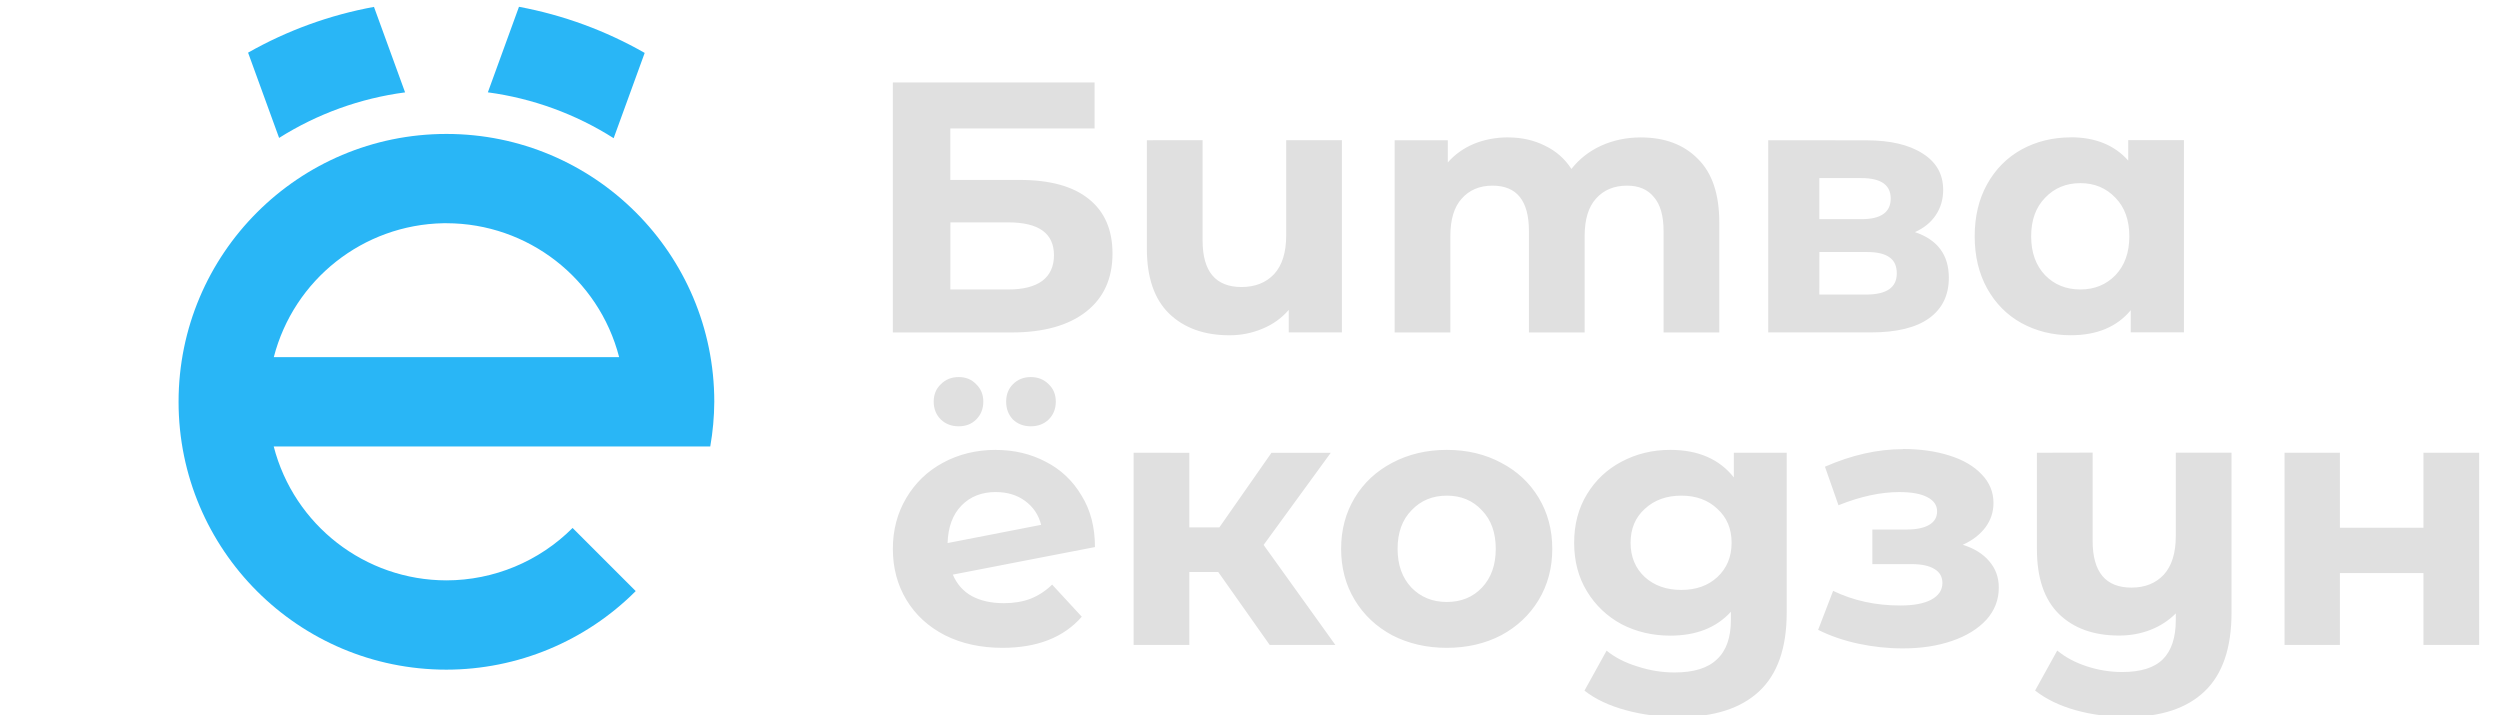
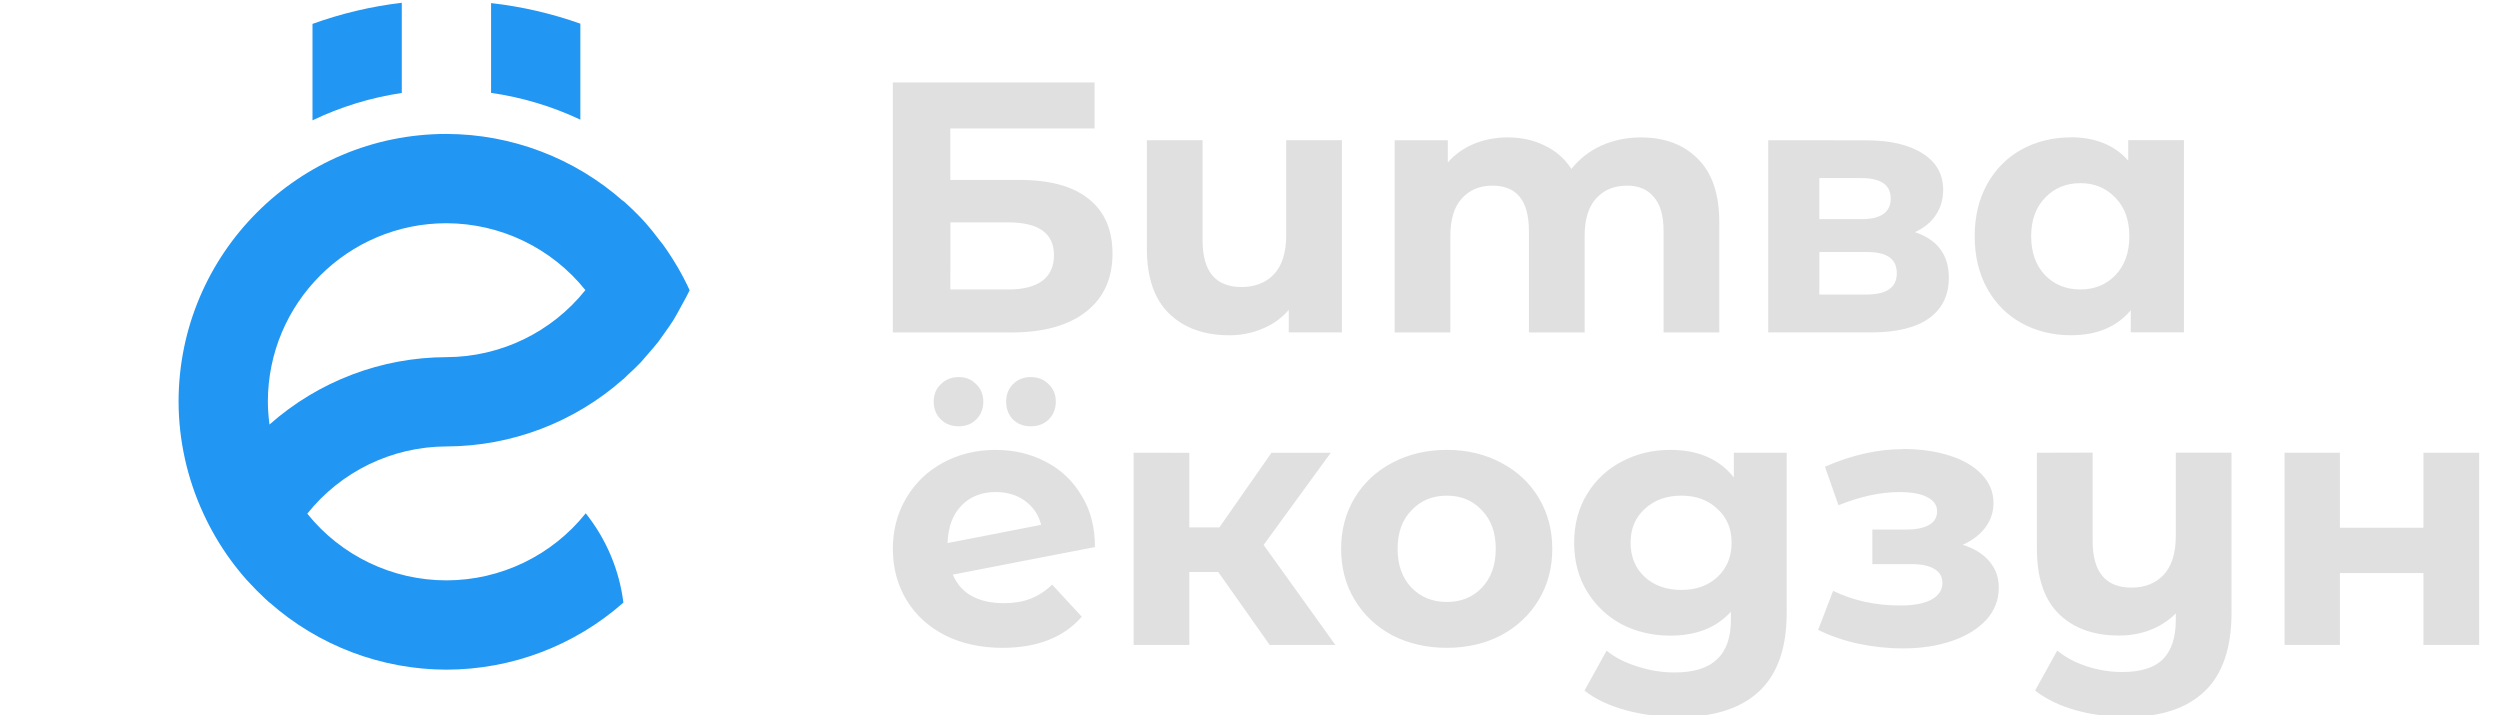
<svg xmlns="http://www.w3.org/2000/svg" width="56" height="16" viewBox="0 0 56 16" version="1.1" id="svg8">
  <defs id="defs2" />
  <g id="layer1" transform="translate(0,-292.7667)">
-     <path style="fill:#29b6f6;fill-opacity:1;stroke:none;stroke-width:2;stroke-linejoin:round;stroke-miterlimit:4;stroke-dasharray:none;stroke-opacity:0.525" d="m 11.625,292.919 -0.697,1.916 a 7,7 0 0 1 2.818,1.027 l 0.695,-1.91 A 9,9 0 0 0 11.625,292.919 Z m -3.248,0.002 a 9,9 0 0 0 -2.82,1.025 l 0.695,1.91 a 7,7 0 0 1 2.822,-1.02 z M 10,295.767 a 6,6 0 0 0 -6,6 6,6 0 0 0 6,6 6,6 0 0 0 4.24,-1.76 l -1.414,-1.414 A 4,4 0 0 1 10,305.767 a 4,4 0 0 1 -3.869,-3 H 15 15.91 a 6,6 0 0 0 0.09,-1 6,6 0 0 0 -6,-6 z m -0.066,2 a 4,4 0 0 1 0.066,0 4,4 0 0 1 3.869,3 H 6.133 a 4,4 0 0 1 3.801,-3 z" id="path1073" />
    <path style="font-style:normal;font-variant:normal;font-weight:bold;font-stretch:normal;font-size:8px;line-height:1.25;font-family:'Montserrat Alternates';-inkscape-font-specification:'Montserrat Alternates Bold';letter-spacing:0px;word-spacing:0px;fill:#e0e0e0;fill-opacity:1;stroke:none" d="m 20,294.614 v 5.6 h 2.656 c 0.72,0 1.277,-0.156 1.672,-0.465 0.395,-0.309 0.592,-0.743 0.592,-1.303 0,-0.533 -0.178,-0.942 -0.535,-1.225 -0.352,-0.283 -0.868,-0.424 -1.545,-0.424 h -1.553 v -1.152 h 3.232 v -1.031 z m 13.783,1.23 c -0.277,0 -0.533,0.049 -0.768,0.145 -0.229,0.096 -0.424,0.235 -0.584,0.416 v -0.496 h -1.191 v 4.305 h 1.248 v -2.16 c 0,-0.373 0.085,-0.653 0.256,-0.84 0.171,-0.192 0.4,-0.289 0.688,-0.289 0.544,0 0.816,0.338 0.816,1.016 v 2.273 h 1.248 v -2.16 c 0,-0.373 0.085,-0.653 0.256,-0.84 0.171,-0.192 0.402,-0.289 0.695,-0.289 0.261,0 0.461,0.085 0.6,0.256 0.144,0.165 0.217,0.418 0.217,0.76 v 2.273 h 1.248 v -2.465 c 0,-0.635 -0.16,-1.109 -0.48,-1.424 -0.315,-0.32 -0.741,-0.48 -1.279,-0.48 -0.32,0 -0.617,0.063 -0.889,0.186 -0.267,0.123 -0.488,0.296 -0.664,0.52 -0.149,-0.229 -0.346,-0.402 -0.592,-0.52 -0.245,-0.123 -0.52,-0.186 -0.824,-0.186 z m 12.602,0 c -0.405,0 -0.775,0.092 -1.105,0.273 -0.325,0.181 -0.581,0.439 -0.768,0.775 -0.187,0.336 -0.279,0.725 -0.279,1.168 0,0.443 0.093,0.832 0.279,1.168 0.187,0.336 0.442,0.594 0.768,0.775 0.331,0.181 0.7,0.273 1.105,0.273 0.587,0 1.034,-0.187 1.344,-0.561 v 0.496 h 1.191 v -4.305 h -1.248 v 0.457 c -0.309,-0.347 -0.738,-0.521 -1.287,-0.521 z m -20.695,0.064 v 2.432 c 0,0.64 0.165,1.124 0.496,1.449 0.336,0.325 0.788,0.488 1.354,0.488 0.261,0 0.505,-0.049 0.734,-0.145 0.235,-0.096 0.434,-0.237 0.594,-0.424 v 0.504 h 1.191 v -4.305 h -1.248 v 2.129 c 0,0.384 -0.09,0.674 -0.271,0.871 -0.181,0.192 -0.425,0.289 -0.729,0.289 -0.581,0 -0.873,-0.348 -0.873,-1.041 v -2.248 z m 13.918,0 v 4.305 h 2.295 c 0.581,0 1.019,-0.107 1.312,-0.32 0.293,-0.213 0.439,-0.515 0.439,-0.904 0,-0.512 -0.253,-0.853 -0.76,-1.023 0.203,-0.091 0.358,-0.217 0.465,-0.377 0.112,-0.165 0.168,-0.355 0.168,-0.568 0,-0.352 -0.153,-0.622 -0.457,-0.814 -0.304,-0.197 -0.725,-0.297 -1.264,-0.297 z m 1.145,0.848 h 0.943 c 0.437,0 0.656,0.153 0.656,0.457 0,0.309 -0.219,0.463 -0.656,0.463 h -0.943 z m 5.848,0.113 c 0.315,0 0.577,0.109 0.785,0.328 0.208,0.213 0.311,0.501 0.311,0.863 0,0.363 -0.103,0.652 -0.311,0.871 -0.208,0.213 -0.47,0.32 -0.785,0.32 -0.32,0 -0.583,-0.107 -0.791,-0.32 -0.208,-0.219 -0.312,-0.508 -0.312,-0.871 0,-0.363 0.104,-0.65 0.312,-0.863 0.208,-0.219 0.471,-0.328 0.791,-0.328 z m -25.312,0.879 h 1.297 c 0.683,0 1.023,0.246 1.023,0.736 0,0.251 -0.088,0.443 -0.264,0.576 -0.176,0.128 -0.429,0.191 -0.76,0.191 h -1.297 z m 19.465,0.664 h 1.07 c 0.229,0 0.397,0.041 0.504,0.121 0.107,0.075 0.16,0.194 0.16,0.359 0,0.315 -0.229,0.473 -0.688,0.473 h -1.047 z m -19.279,2.801 c -0.16,0 -0.294,0.053 -0.4,0.16 -0.107,0.101 -0.16,0.231 -0.16,0.391 0,0.16 0.053,0.294 0.16,0.4 0.107,0.101 0.24,0.152 0.4,0.152 0.16,0 0.289,-0.051 0.391,-0.152 0.107,-0.107 0.16,-0.24 0.16,-0.4 -10e-7,-0.16 -0.053,-0.289 -0.16,-0.391 -0.101,-0.107 -0.231,-0.16 -0.391,-0.16 z m 1.615,0 c -0.16,0 -0.294,0.053 -0.4,0.16 -0.101,0.101 -0.152,0.231 -0.152,0.391 0,0.16 0.051,0.294 0.152,0.4 0.107,0.101 0.24,0.152 0.4,0.152 0.16,0 0.294,-0.051 0.4,-0.152 0.107,-0.107 0.16,-0.24 0.16,-0.4 0,-0.16 -0.053,-0.289 -0.16,-0.391 -0.107,-0.107 -0.24,-0.16 -0.4,-0.16 z m 19.533,1.615 c -0.565,0 -1.147,0.131 -1.744,0.393 l 0.303,0.863 c 0.491,-0.197 0.945,-0.295 1.361,-0.295 0.272,0 0.479,0.037 0.623,0.111 0.149,0.075 0.225,0.182 0.225,0.32 0,0.133 -0.058,0.233 -0.176,0.303 -0.117,0.069 -0.285,0.105 -0.504,0.105 h -0.77 v 0.775 h 0.881 c 0.224,0 0.394,0.037 0.512,0.111 0.117,0.069 0.176,0.174 0.176,0.312 0,0.16 -0.085,0.286 -0.256,0.377 -0.165,0.085 -0.394,0.127 -0.688,0.127 -0.549,0 -1.051,-0.109 -1.504,-0.328 l -0.336,0.873 c 0.277,0.139 0.579,0.241 0.904,0.311 0.325,0.069 0.656,0.105 0.992,0.105 0.411,0 0.778,-0.056 1.104,-0.168 0.325,-0.112 0.581,-0.27 0.768,-0.473 0.187,-0.208 0.279,-0.449 0.279,-0.721 0,-0.229 -0.071,-0.426 -0.215,-0.592 -0.139,-0.165 -0.336,-0.287 -0.592,-0.367 0.213,-0.096 0.381,-0.225 0.504,-0.385 0.123,-0.165 0.184,-0.348 0.184,-0.551 0,-0.245 -0.088,-0.459 -0.264,-0.641 -0.176,-0.187 -0.419,-0.328 -0.729,-0.424 -0.304,-0.096 -0.65,-0.145 -1.039,-0.145 z m -20.316,0.016 c -0.437,0 -0.834,0.097 -1.186,0.289 -0.347,0.187 -0.62,0.45 -0.822,0.791 C 20.1,304.261 20,304.64 20,305.061 c 0,0.427 0.102,0.809 0.305,1.145 0.203,0.336 0.49,0.599 0.863,0.791 0.373,0.187 0.802,0.281 1.287,0.281 0.779,0 1.372,-0.233 1.777,-0.697 l -0.664,-0.719 c -0.149,0.144 -0.312,0.249 -0.488,0.318 -0.171,0.064 -0.368,0.098 -0.592,0.098 -0.283,0 -0.523,-0.053 -0.721,-0.16 -0.192,-0.107 -0.333,-0.267 -0.424,-0.48 l 3.184,-0.617 c 0,-0.448 -0.1,-0.833 -0.303,-1.158 -0.197,-0.331 -0.465,-0.583 -0.801,-0.754 -0.336,-0.176 -0.708,-0.264 -1.119,-0.264 z m 10.102,0 c -0.453,0 -0.86,0.097 -1.223,0.289 -0.357,0.187 -0.637,0.447 -0.84,0.783 -0.203,0.336 -0.305,0.718 -0.305,1.145 0,0.427 0.102,0.809 0.305,1.145 0.203,0.336 0.483,0.599 0.84,0.791 0.363,0.187 0.769,0.281 1.223,0.281 0.453,0 0.859,-0.095 1.217,-0.281 0.357,-0.192 0.637,-0.455 0.84,-0.791 0.203,-0.336 0.305,-0.718 0.305,-1.145 0,-0.427 -0.102,-0.809 -0.305,-1.145 -0.203,-0.336 -0.483,-0.597 -0.84,-0.783 -0.357,-0.192 -0.763,-0.289 -1.217,-0.289 z m 5.004,0 c -0.395,0 -0.759,0.088 -1.09,0.264 -0.325,0.171 -0.583,0.414 -0.775,0.729 -0.192,0.315 -0.287,0.677 -0.287,1.088 0,0.411 0.095,0.773 0.287,1.088 0.192,0.315 0.45,0.56 0.775,0.736 0.331,0.171 0.695,0.256 1.09,0.256 0.581,0 1.034,-0.178 1.359,-0.535 v 0.184 c 0,0.395 -0.104,0.689 -0.312,0.881 -0.203,0.197 -0.519,0.295 -0.951,0.295 -0.277,0 -0.555,-0.044 -0.832,-0.135 -0.277,-0.085 -0.508,-0.204 -0.689,-0.354 l -0.496,0.896 c 0.245,0.192 0.556,0.338 0.93,0.439 0.373,0.101 0.768,0.152 1.184,0.152 0.789,0 1.388,-0.192 1.799,-0.576 0.411,-0.384 0.617,-0.97 0.617,-1.76 v -3.584 h -1.184 v 0.553 c -0.325,-0.411 -0.8,-0.617 -1.424,-0.617 z m -12.02,0.064 v 4.305 h 1.248 v -1.633 h 0.648 l 1.152,1.633 h 1.471 l -1.607,-2.24 1.504,-2.064 h -1.328 l -1.168,1.672 h -0.672 v -1.672 z m 20.234,0 v 2.16 c 0,0.645 0.165,1.13 0.496,1.455 0.331,0.32 0.778,0.48 1.344,0.48 0.251,0 0.484,-0.042 0.703,-0.127 0.219,-0.085 0.408,-0.209 0.568,-0.369 v 0.145 c 0,0.395 -0.097,0.689 -0.289,0.881 -0.192,0.192 -0.496,0.287 -0.912,0.287 -0.267,0 -0.53,-0.042 -0.791,-0.127 -0.261,-0.085 -0.483,-0.204 -0.664,-0.354 l -0.496,0.896 c 0.245,0.192 0.547,0.338 0.904,0.439 0.363,0.101 0.747,0.152 1.152,0.152 0.763,0 1.344,-0.192 1.744,-0.576 0.4,-0.384 0.6,-0.97 0.6,-1.76 v -3.584 h -1.248 v 1.863 c 0,0.384 -0.09,0.676 -0.271,0.873 -0.181,0.192 -0.422,0.287 -0.721,0.287 -0.581,0 -0.871,-0.348 -0.871,-1.047 v -1.977 z m 5.547,0 v 4.305 h 1.24 v -1.609 h 1.871 v 1.609 h 1.248 v -4.305 h -1.248 v 1.68 h -1.871 v -1.68 z m -28.867,0.881 c 0.256,0 0.475,0.066 0.656,0.199 0.181,0.133 0.301,0.311 0.359,0.535 l -2.096,0.408 c 0.011,-0.357 0.113,-0.637 0.311,-0.84 0.197,-0.203 0.455,-0.303 0.77,-0.303 z m 10.102,0.08 c 0.32,0 0.582,0.109 0.785,0.328 0.208,0.213 0.311,0.501 0.311,0.863 0,0.363 -0.103,0.652 -0.311,0.871 -0.203,0.213 -0.465,0.32 -0.785,0.32 -0.32,0 -0.583,-0.107 -0.791,-0.32 -0.208,-0.219 -0.312,-0.508 -0.312,-0.871 0,-0.363 0.104,-0.65 0.312,-0.863 0.208,-0.219 0.471,-0.328 0.791,-0.328 z m 5.252,0 c 0.331,0 0.599,0.098 0.807,0.295 0.213,0.192 0.32,0.445 0.32,0.76 0,0.315 -0.107,0.572 -0.32,0.77 -0.208,0.192 -0.476,0.287 -0.807,0.287 -0.331,0 -0.603,-0.095 -0.816,-0.287 -0.213,-0.197 -0.32,-0.455 -0.32,-0.77 0,-0.315 0.107,-0.568 0.32,-0.76 0.213,-0.197 0.486,-0.295 0.816,-0.295 z" id="path922" />
+     <path style="fill:#2196f3;fill-opacity:1;stroke:none;stroke-width:2;stroke-linecap:round;stroke-linejoin:round;stroke-miterlimit:4;stroke-dasharray:none;stroke-opacity:0.703;paint-order:normal" d="m 9,292.829 a 9,9 0 0 0 -2,0.473 v 2.16 a 7,7 0 0 1 2,-0.613 z m 2,0.006 v 2.012 a 7,7 0 0 1 2,0.6 v -2.15 a 9,9 0 0 0 -2,-0.461 z m -1,2.932 a 6,6 0 0 0 -6,6 6,6 0 0 0 0.555,2.5 6,6 0 0 0 0.605,1.035 6,6 0 0 0 0.359,0.447 6,6 0 0 0 0.061,0.065 6,6 0 0 0 0.354,0.357 6,6 0 0 0 0.102,0.094 4,4 0 0 1 0,-0.004 6,6 0 0 0 3.965,1.506 6,6 0 0 0 3.963,-1.502 4,4 0 0 0 -0.844,-2 A 4,4 0 0 1 10,305.767 4,4 0 0 1 6.883,304.273 4,4 0 0 1 10,302.767 a 6,6 0 0 0 3.963,-1.51 4,4 0 0 1 0,0.004 6,6 0 0 0 0.1,-0.098 6,6 0 0 0 0.289,-0.279 6,6 0 0 0 0.164,-0.189 6,6 0 0 0 0.229,-0.271 6,6 0 0 0 0.143,-0.201 6,6 0 0 0 0.193,-0.281 6,6 0 0 0 0.162,-0.287 6,6 0 0 0 0.135,-0.248 6,6 0 0 0 0.07,-0.139 6,6 0 0 0 -0.277,-0.531 6,6 0 0 0 -0.002,-0.002 6,6 0 0 0 -0.326,-0.5 6,6 0 0 0 -0.002,-0.002 6,6 0 0 0 -0.072,-0.09 6,6 0 0 0 -0.303,-0.377 6,6 0 0 0 -0.422,-0.424 6,6 0 0 0 -0.078,-0.072 4,4 0 0 1 -0.002,0.006 A 6,6 0 0 0 10,295.767 Z m 0,2 A 4,4 0 0 1 13.113,299.265 4,4 0 0 1 10,300.767 6,6 0 0 0 6.037,302.276 4,4 0 0 1 6,301.767 a 4,4 0 0 1 4,-4 z" id="path1057" />
  </g>
</svg>
